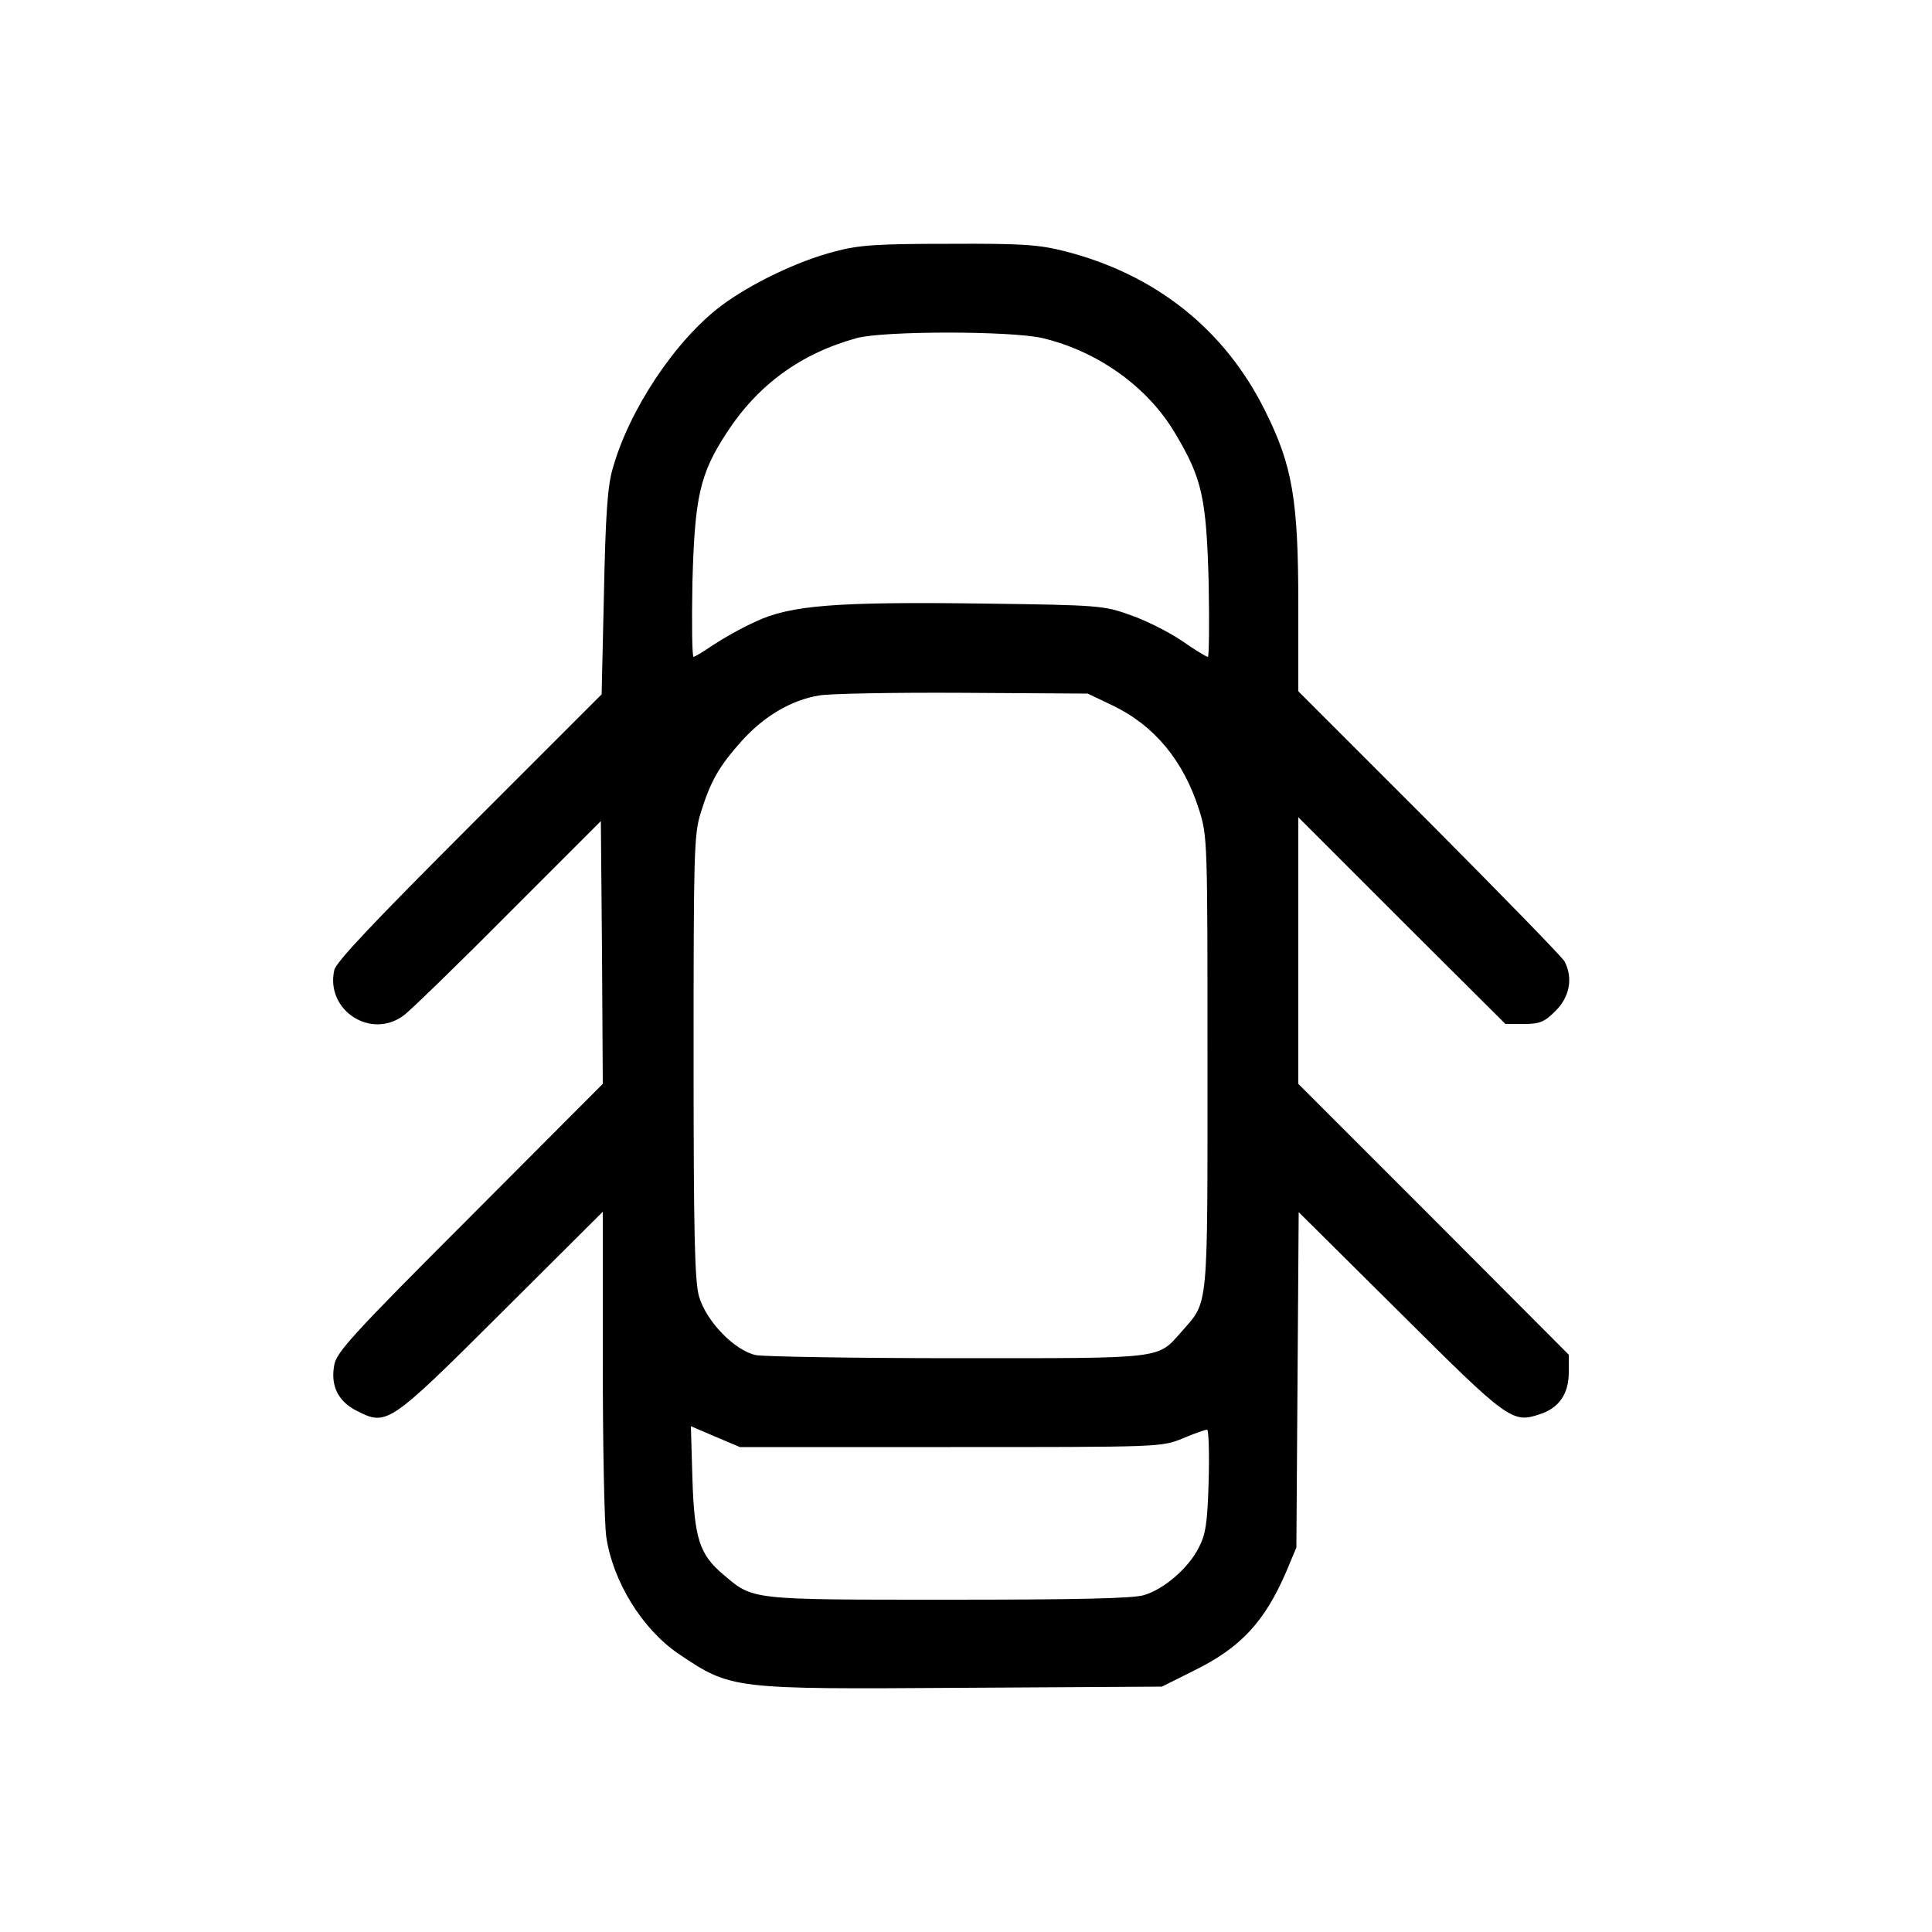
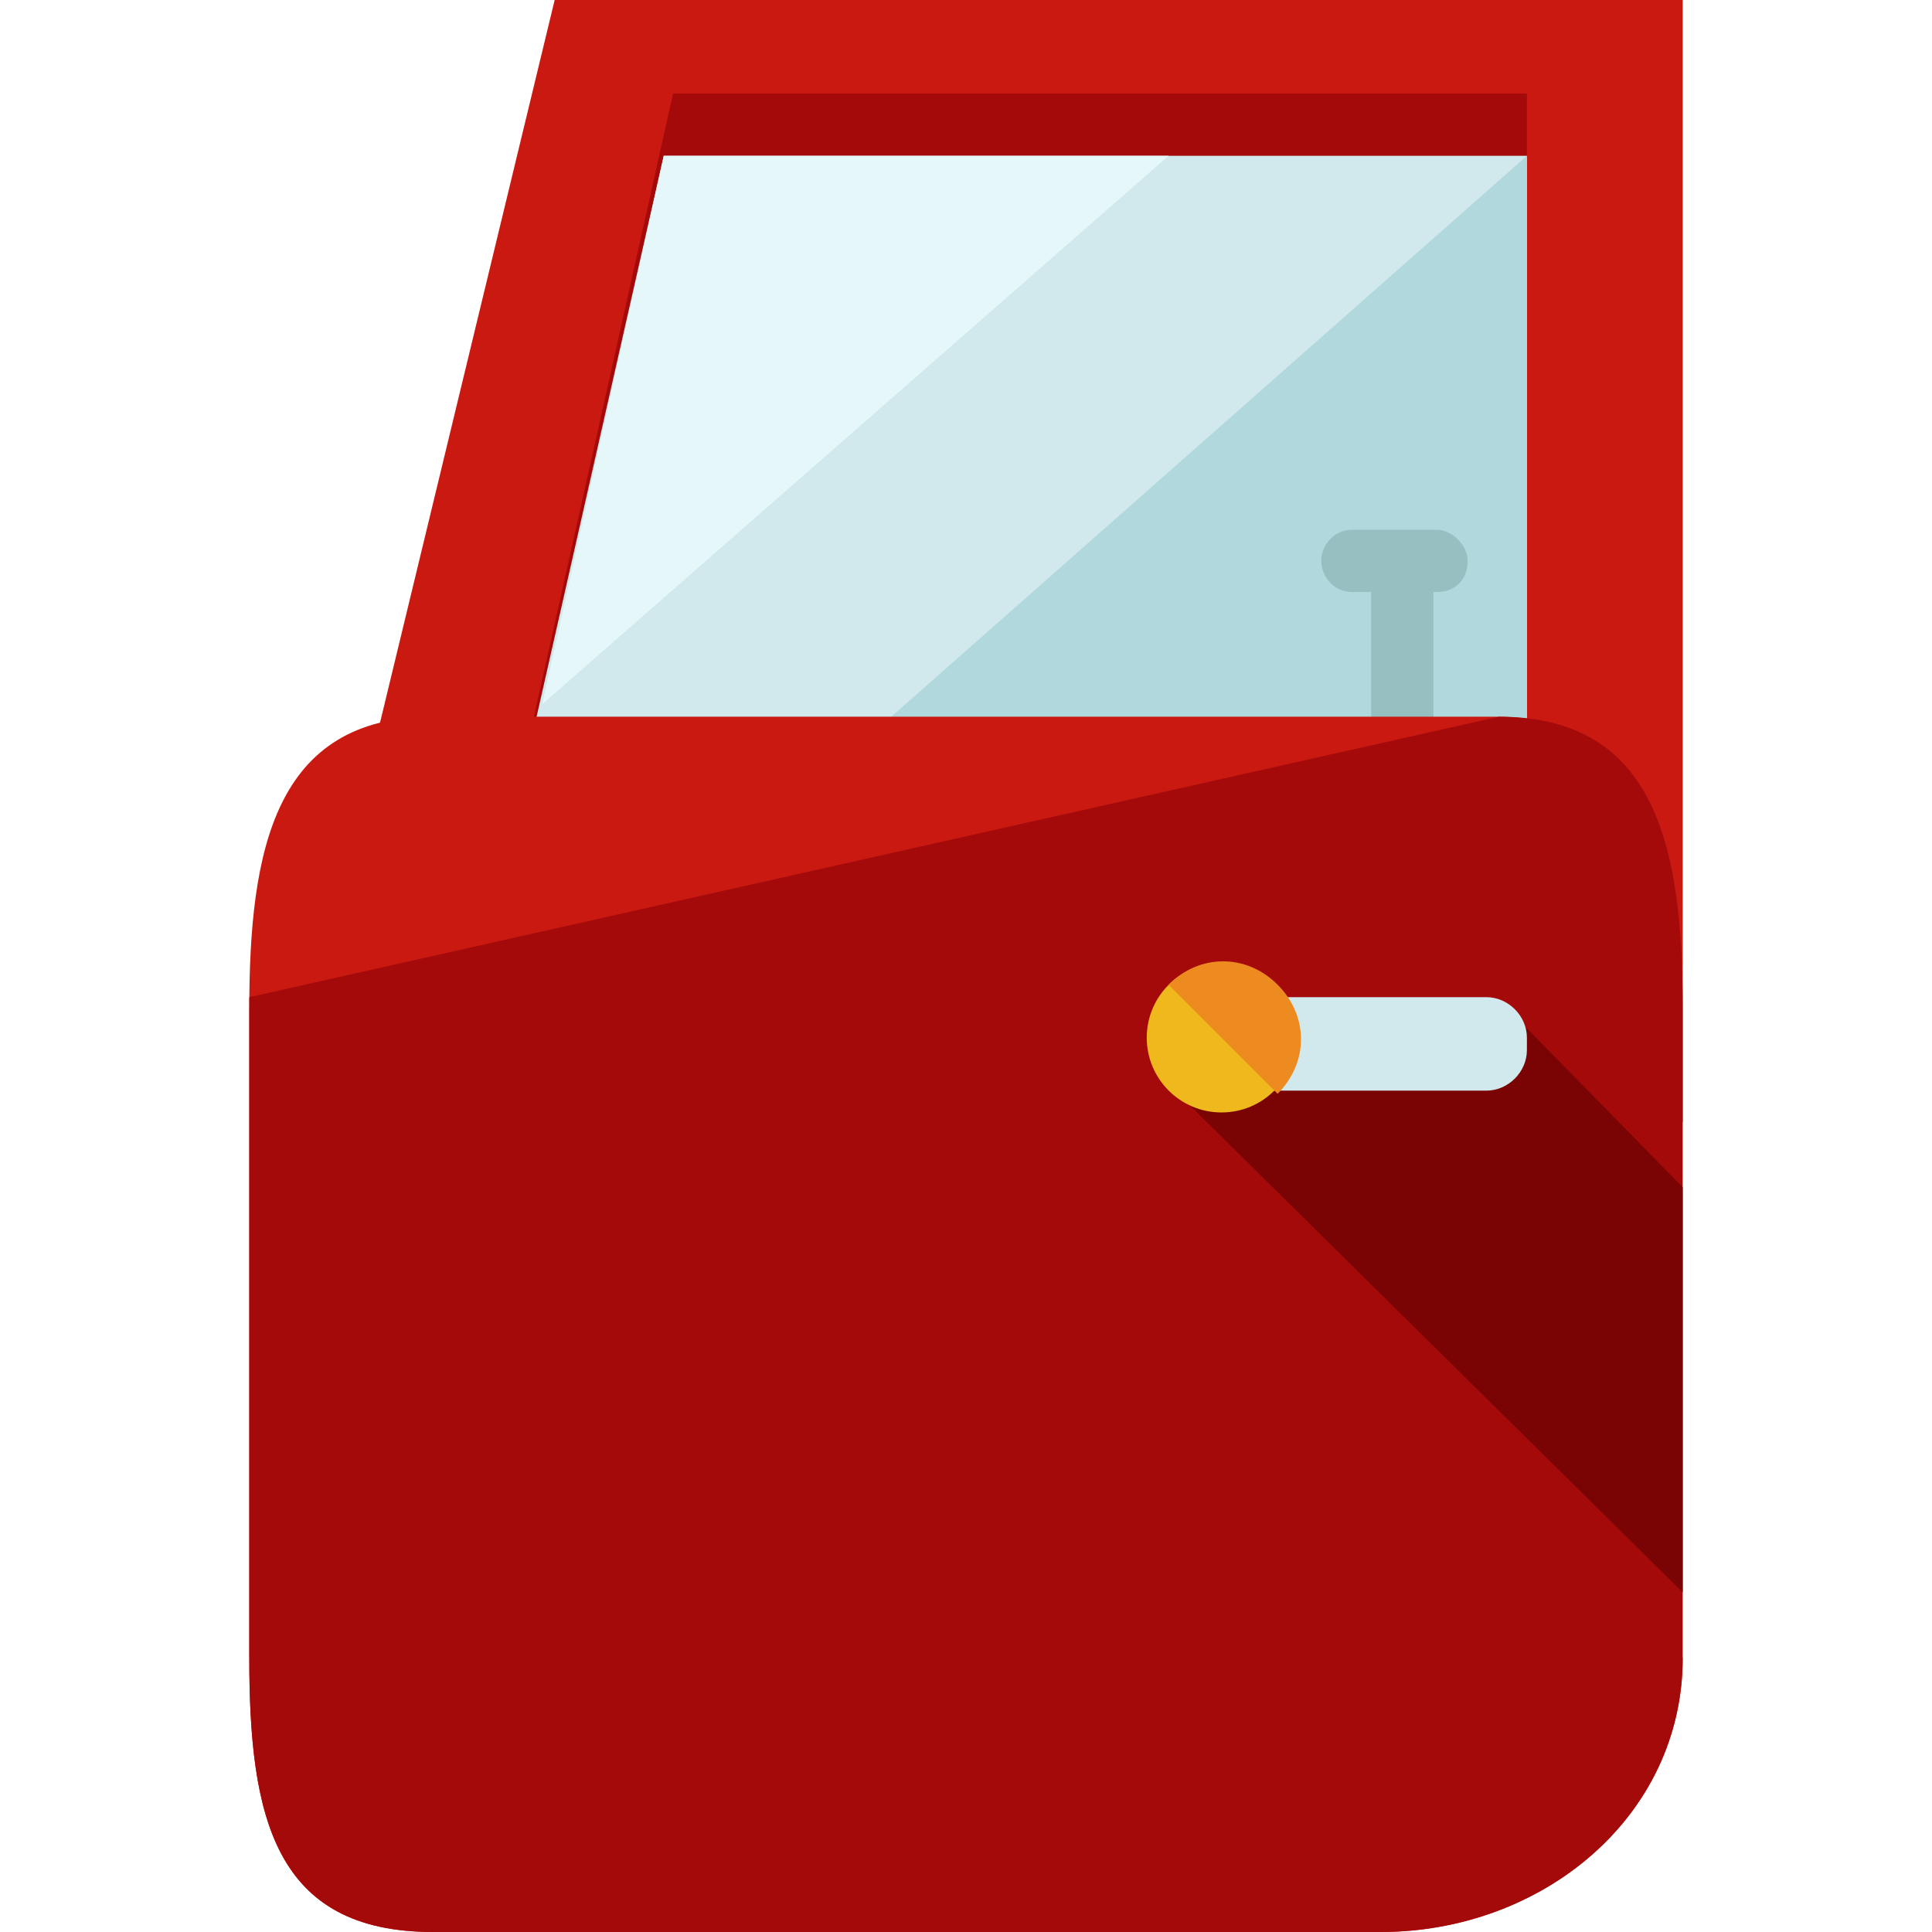
- <svg xmlns="http://www.w3.org/2000/svg" version="1.0" width="500pt" height="500pt" viewBox="0 0 500 500" preserveAspectRatio="xMidYMid meet">
-   <g transform="translate(0,500) scale(0.1,-0.1)" fill="#000000" stroke="none">
-     <path d="M2160 4349 c-94 -24 -217 -83 -293 -140 -119 -89 -240 -271 -282 -424 -13 -45 -18 -124 -22 -321 l-6 -261 -343 -343 c-245 -245 -345 -350 -349 -371 -23 -104 96 -181 181 -116 16 12 138 130 269 262 l240 240 3 -340 2 -340 -344 -345 c-301 -301 -346 -350 -351 -383 -10 -53 10 -94 58 -118 78 -40 83 -37 375 254 l262 261 0 -389 c0 -215 4 -418 9 -452 17 -116 93 -239 187 -303 137 -92 136 -92 740 -88 l511 3 84 42 c120 59 182 126 238 256 l26 62 3 434 3 434 262 -260 c280 -279 291 -287 362 -263 50 16 75 53 75 109 l0 45 -350 351 -350 350 0 345 0 345 268 -268 268 -267 48 0 c41 0 53 5 82 34 37 37 45 86 23 128 -6 11 -164 173 -350 360 l-339 339 0 222 c0 274 -15 362 -86 504 -104 210 -283 353 -519 413 -67 17 -110 20 -299 19 -186 0 -233 -3 -296 -20z m538 -224 c143 -34 272 -126 343 -246 70 -117 81 -167 87 -386 2 -106 1 -193 -2 -193 -4 0 -35 19 -68 42 -34 23 -94 53 -132 66 -69 25 -81 26 -381 30 -380 5 -500 -4 -590 -47 -36 -16 -85 -44 -109 -60 -25 -17 -48 -31 -51 -31 -4 0 -5 87 -3 193 6 221 19 280 88 386 81 125 192 206 337 246 70 19 399 19 481 0z m182 -951 c108 -52 183 -143 223 -269 22 -69 22 -80 22 -655 0 -648 3 -616 -66 -695 -65 -73 -39 -70 -579 -70 -267 0 -502 4 -524 8 -55 12 -128 87 -147 152 -11 41 -14 152 -14 620 0 525 1 575 18 630 26 84 48 122 107 188 57 63 127 105 199 117 25 5 192 8 371 7 l325 -2 65 -31z m-420 -1919 c542 0 545 0 600 22 30 13 59 23 64 23 4 0 6 -60 4 -132 -3 -111 -8 -140 -26 -174 -27 -53 -90 -107 -141 -122 -27 -9 -180 -12 -507 -12 -517 0 -504 -1 -582 65 -62 52 -75 94 -80 247 l-4 137 63 -27 64 -27 545 0z" />
+ <svg xmlns="http://www.w3.org/2000/svg" height="800px" width="800px" version="1.1" id="Layer_1" viewBox="0 0 496 496" xml:space="preserve">
+   <polygon style="fill:#C91911;" points="432,288 72.8,288 142.4,0 432,0 " />
+   <polygon style="fill:#A50A0A;" points="392,264 119.2,264 172.8,24 392,24 " />
+   <polygon style="fill:#D1E9ED;" points="392,280 116,280 170.4,40 392,40 " />
+   <polyline style="fill:#B1D9DD;" points="392,40 392,280 120,280 " />
+   <polygon style="fill:#E5F7F9;" points="300,40 170.4,40 139.2,180.8 " />
+   <g>
+     <path style="fill:#97BFC1;" d="M368,184.8c0,4-3.2,7.2-7.2,7.2h-1.6c-4,0-7.2-3.2-7.2-7.2v-33.6c0-4,3.2-7.2,7.2-7.2h1.6   c4,0,7.2,3.2,7.2,7.2V184.8z" />
+     <path style="fill:#97BFC1;" d="M376.8,144c0,4.8-3.2,8-8,8h-21.6c-4.8,0-8-4-8-8l0,0c0-4,3.2-8,8-8h21.6   C372.8,136,376.8,140,376.8,144L376.8,144z" />
  </g>
+   <path style="fill:#C91911;" d="M432,425.6c0,40.8-36,70.4-77.6,70.4H111.2C70.4,496,64,466.4,64,425.6V259.2  c0-40.8,6.4-75.2,47.2-75.2H384c40.8,0,47.2,34.4,47.2,75.2v166.4H432z" />
+   <path style="fill:#A50A0A;" d="M384.8,184c40.8,0,47.2,34.4,47.2,75.2v166.4c0,40.8-36,70.4-77.6,70.4H111.2  C70.4,496,64,466.4,64,425.6V256" />
+   <polygon style="fill:#7A0404;" points="432,304.8 392,264 310.4,264 298.4,276.8 432,408.8 " />
+   <path style="fill:#D1E9ED;" d="M392,269.6c0,5.6-4.8,10.4-10.4,10.4h-59.2c-5.6,0-10.4-4.8-10.4-10.4v-3.2c0-5.6,4.8-10.4,10.4-10.4  h59.2c5.6,0,10.4,4.8,10.4,10.4V269.6z" />
+   <circle style="fill:#EFB81D;" cx="313.6" cy="266.4" r="19.2" />
+   <path style="fill:#ED8A20;" d="M300,252.8c8-8,20-8,28,0s8,20,0,28" />
</svg>
